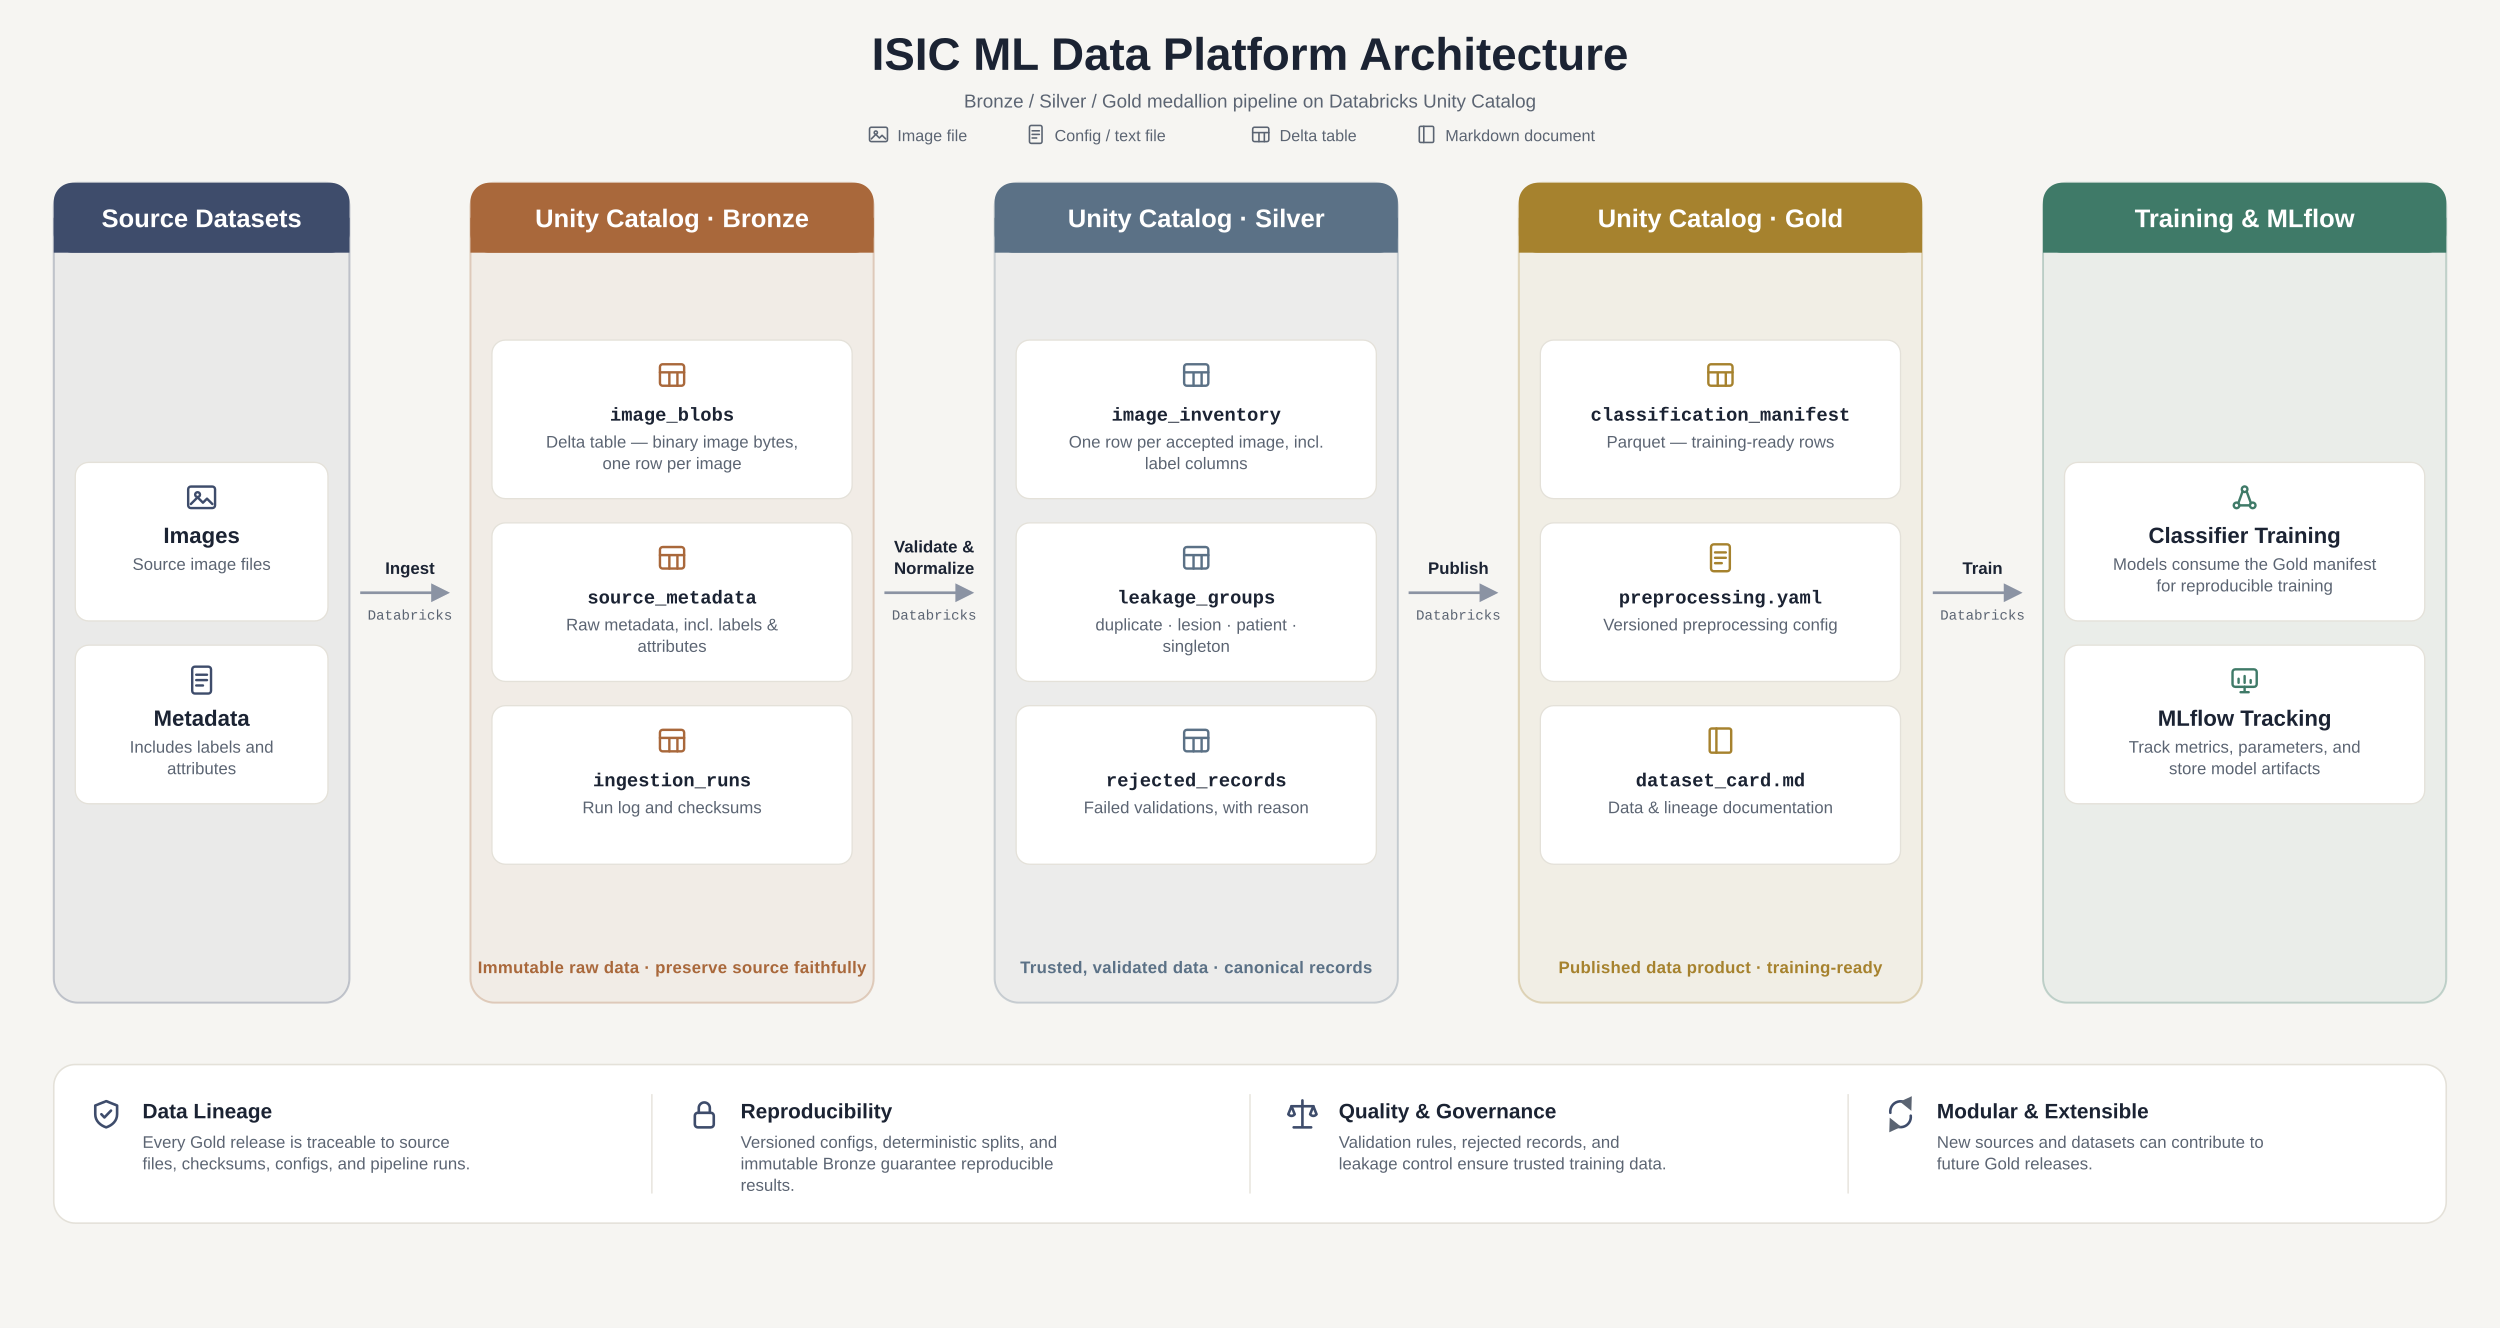
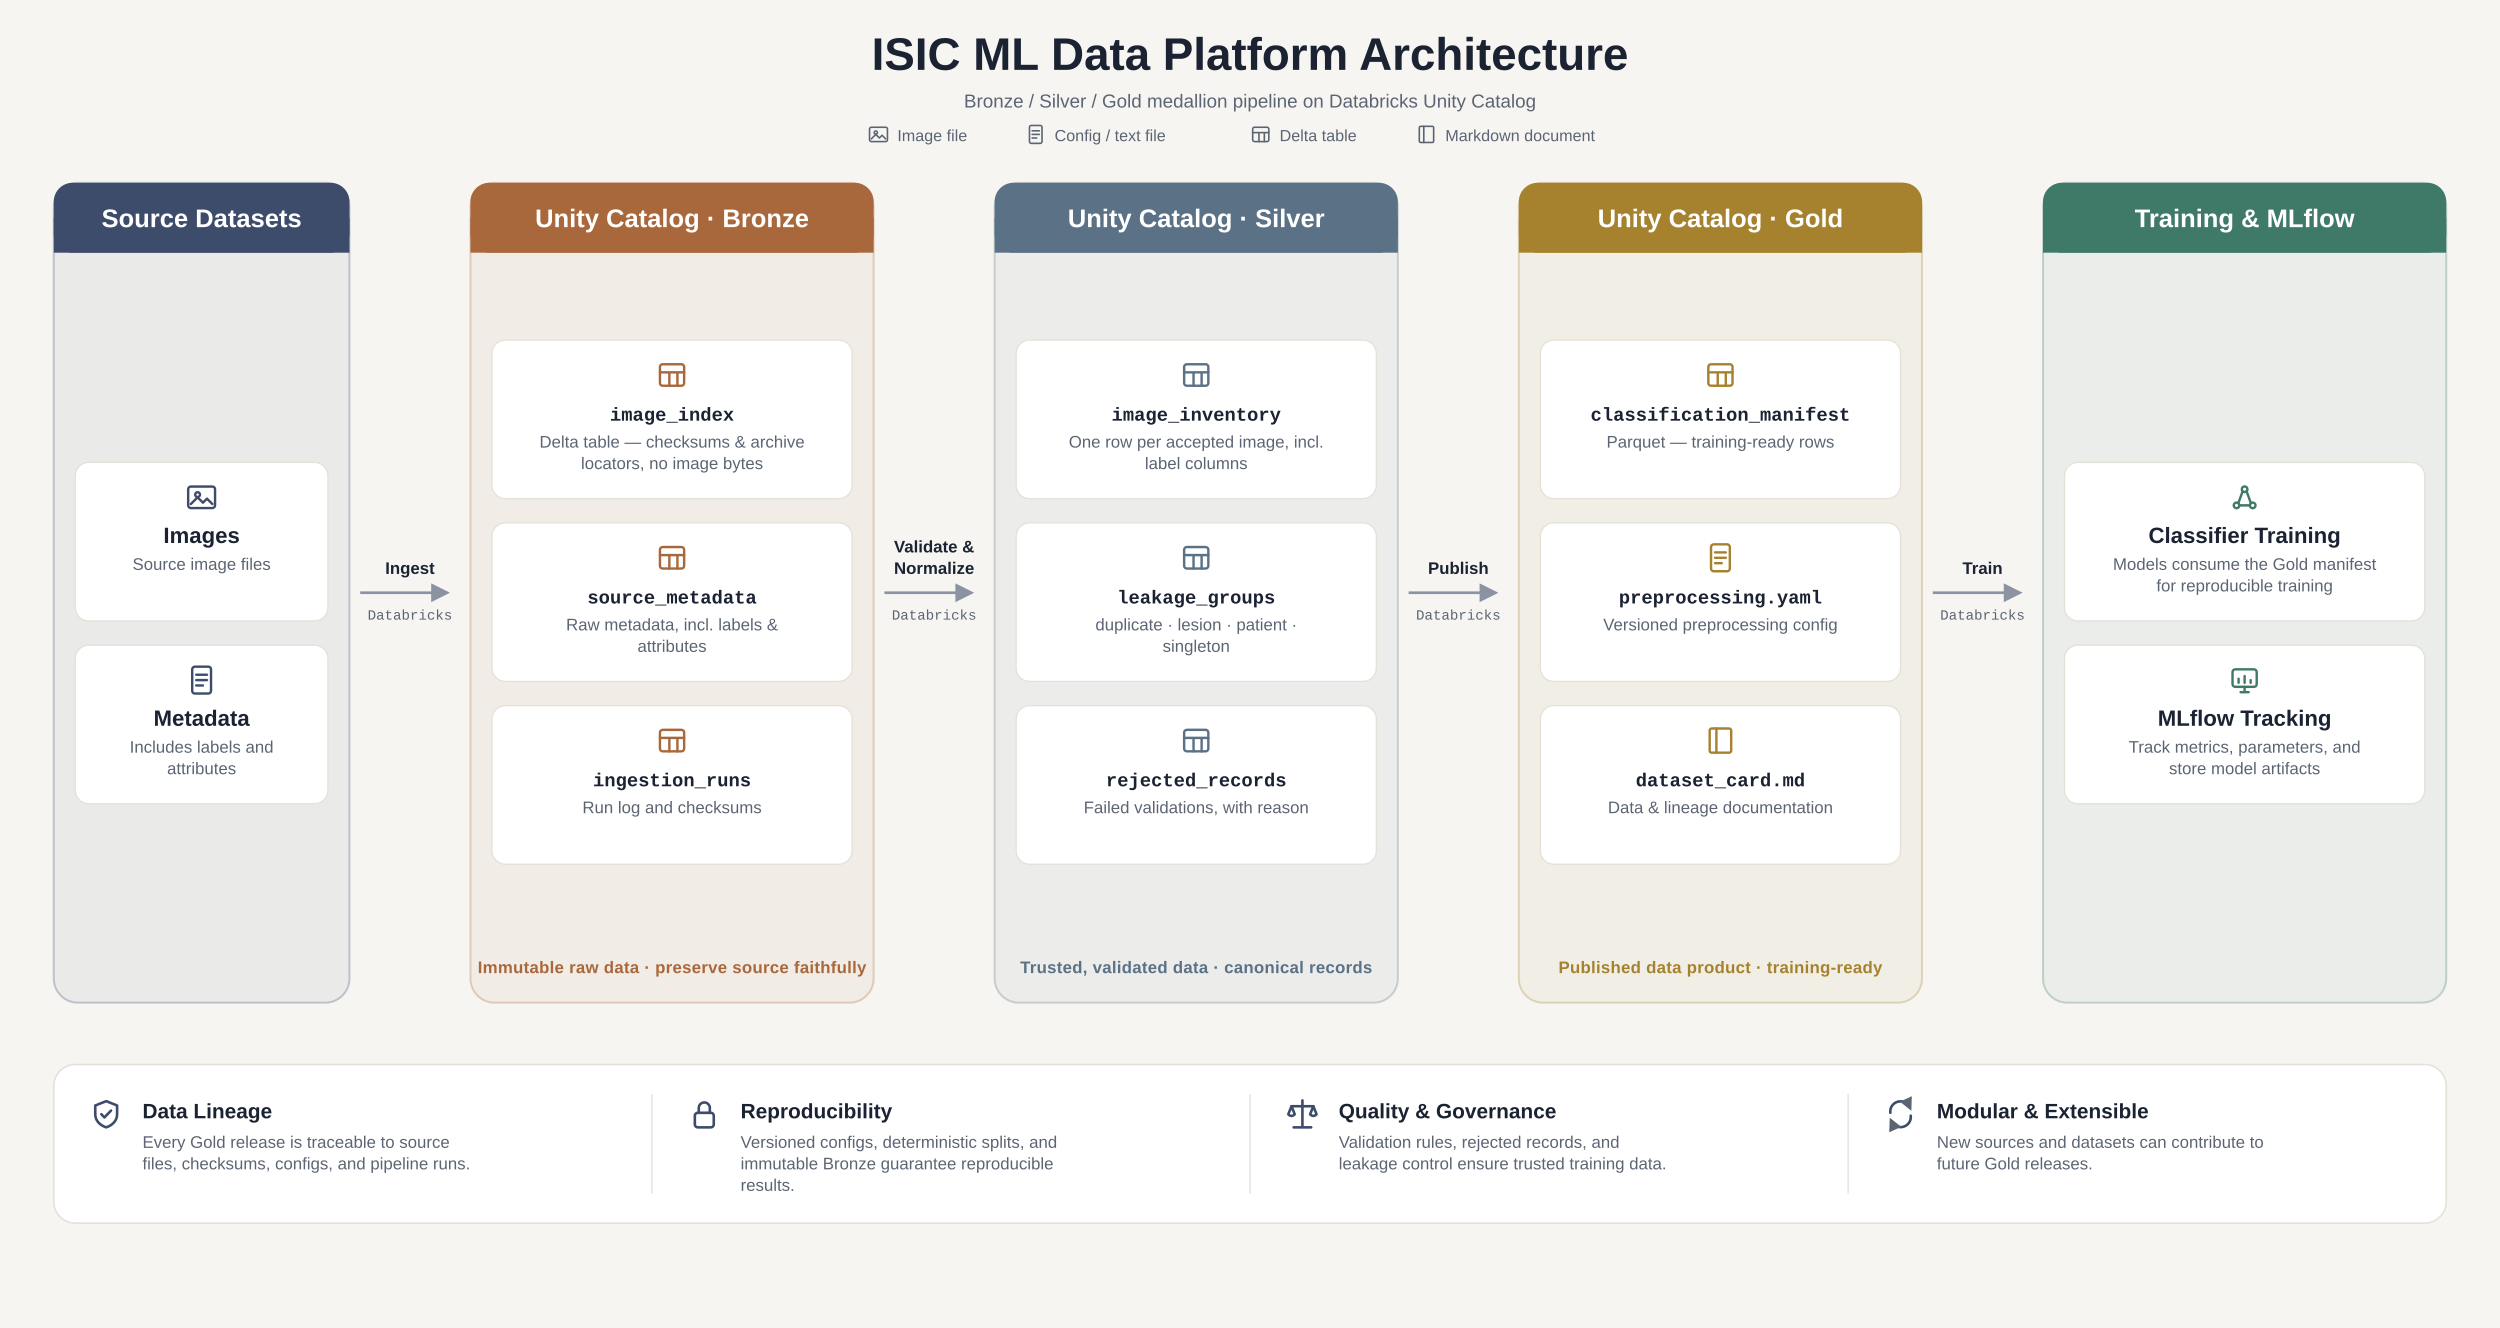
<svg xmlns="http://www.w3.org/2000/svg" viewBox="0 0 1860 988" font-family="'IBM Plex Sans', ui-sans-serif, system-ui, -apple-system, 'Segoe UI', Arial, sans-serif">
  <defs>
    <marker id="arrowHead" viewBox="0 0 10 10" refX="8" refY="5" markerWidth="7" markerHeight="7" orient="auto-start-reverse">
      <path d="M0,0 L10,5 L0,10 Z" fill="#8B93A3" />
    </marker>
    <marker id="arrowSmall" viewBox="0 0 10 10" refX="7" refY="5" markerWidth="5" markerHeight="5" orient="auto-start-reverse">
      <path d="M0,0 L10,5 L0,10 Z" fill="#5B6472" />
    </marker>
  </defs>
  <rect x="0" y="0" width="1860" height="988" fill="#F6F5F2" />
  <text x="930.0" y="52" text-anchor="middle" font-family="'IBM Plex Sans', ui-sans-serif, system-ui, -apple-system, 'Segoe UI', Arial, sans-serif" font-size="34" font-weight="700" fill="#1B2333">ISIC ML Data Platform Architecture</text>
  <text x="930.0" y="80" text-anchor="middle" font-family="'IBM Plex Sans', ui-sans-serif, system-ui, -apple-system, 'Segoe UI', Arial, sans-serif" font-size="14" fill="#5B6472">Bronze / Silver / Gold medallion pipeline on Databricks Unity Catalog</text>
  <g transform="translate(645.6,92) scale(0.6666667)" fill="none" stroke="#5B6472" stroke-width="1.8" stroke-linecap="round" stroke-linejoin="round">
    <rect x="2" y="4" width="20" height="16" rx="2" />
    <circle cx="9" cy="10" r="1.8" />
    <path d="M4 17 L9 12 L13 16 L16 13 L20 17" />
  </g>
  <text x="667.6" y="105" font-family="'IBM Plex Sans', ui-sans-serif, system-ui, -apple-system, 'Segoe UI', Arial, sans-serif" font-size="12" fill="#5B6472">Image file</text>
  <g transform="translate(762.6,92) scale(0.6666667)" fill="none" stroke="#5B6472" stroke-width="1.8" stroke-linecap="round" stroke-linejoin="round">
    <rect x="5" y="2" width="14" height="20" rx="2" />
    <path d="M8 8 H16 M8 12 H16 M8 16 H13" />
  </g>
  <text x="784.6" y="105" font-family="'IBM Plex Sans', ui-sans-serif, system-ui, -apple-system, 'Segoe UI', Arial, sans-serif" font-size="12" fill="#5B6472">Config / text file</text>
  <g transform="translate(930.0,92) scale(0.6666667)" fill="none" stroke="#5B6472" stroke-width="1.8" stroke-linecap="round" stroke-linejoin="round">
    <rect x="3" y="4" width="18" height="16" rx="2" />
    <path d="M3 10 H21 M10 10 V20 M16 10 V20" />
  </g>
  <text x="952.0" y="105" font-family="'IBM Plex Sans', ui-sans-serif, system-ui, -apple-system, 'Segoe UI', Arial, sans-serif" font-size="12" fill="#5B6472">Delta table</text>
  <g transform="translate(1053.3,92) scale(0.6666667)" fill="none" stroke="#5B6472" stroke-width="1.8" stroke-linecap="round" stroke-linejoin="round">
    <rect x="4" y="3" width="16" height="18" rx="1.5" />
    <path d="M9 3 V21" />
  </g>
  <text x="1075.3" y="105" font-family="'IBM Plex Sans', ui-sans-serif, system-ui, -apple-system, 'Segoe UI', Arial, sans-serif" font-size="12" fill="#5B6472">Markdown document</text>
  <rect x="40" y="136" width="220" height="610" rx="18" fill="rgba(62,76,107,0.07)" stroke="rgba(62,76,107,0.28)" stroke-width="1.5" />
  <rect x="40" y="136" width="220" height="52" rx="14" fill="#3E4C6B" />
  <rect x="40" y="162" width="220" height="26" fill="#3E4C6B" />
  <text x="150.0" y="169" text-anchor="middle" font-family="'IBM Plex Sans', ui-sans-serif, system-ui, -apple-system, 'Segoe UI', Arial, sans-serif" font-size="19" font-weight="600" fill="#FFFFFF">Source Datasets</text>
  <rect x="56" y="344.0" width="188" height="118" rx="10" fill="#FFFFFF" stroke="#E4E1D9" stroke-width="1" />
  <g transform="translate(138.0,358.0) scale(1.0)" fill="none" stroke="#3E4C6B" stroke-width="1.8" stroke-linecap="round" stroke-linejoin="round">
    <rect x="2" y="4" width="20" height="16" rx="2" />
    <circle cx="9" cy="10" r="1.8" />
    <path d="M4 17 L9 12 L13 16 L16 13 L20 17" />
  </g>
  <text x="150.0" y="404.0" text-anchor="middle" font-family="'IBM Plex Sans', ui-sans-serif, system-ui, -apple-system, 'Segoe UI', Arial, sans-serif" font-size="16.5" font-weight="600" fill="#1B2333">Images</text>
  <text x="150.0" y="424.0" text-anchor="middle" font-family="'IBM Plex Sans', ui-sans-serif, system-ui, -apple-system, 'Segoe UI', Arial, sans-serif" font-size="12.5" fill="#5B6472">Source image files</text>
  <rect x="56" y="480.0" width="188" height="118" rx="10" fill="#FFFFFF" stroke="#E4E1D9" stroke-width="1" />
  <g transform="translate(138.0,494.0) scale(1.0)" fill="none" stroke="#3E4C6B" stroke-width="1.8" stroke-linecap="round" stroke-linejoin="round">
    <rect x="5" y="2" width="14" height="20" rx="2" />
    <path d="M8 8 H16 M8 12 H16 M8 16 H13" />
  </g>
  <text x="150.0" y="540.0" text-anchor="middle" font-family="'IBM Plex Sans', ui-sans-serif, system-ui, -apple-system, 'Segoe UI', Arial, sans-serif" font-size="16.5" font-weight="600" fill="#1B2333">Metadata</text>
  <text x="150.0" y="560.0" text-anchor="middle" font-family="'IBM Plex Sans', ui-sans-serif, system-ui, -apple-system, 'Segoe UI', Arial, sans-serif" font-size="12.5" fill="#5B6472">Includes labels and</text>
  <text x="150.0" y="576.0" text-anchor="middle" font-family="'IBM Plex Sans', ui-sans-serif, system-ui, -apple-system, 'Segoe UI', Arial, sans-serif" font-size="12.5" fill="#5B6472">attributes</text>
  <rect x="350" y="136" width="300" height="610" rx="18" fill="rgba(169,104,59,0.07)" stroke="rgba(169,104,59,0.28)" stroke-width="1.5" />
  <rect x="350" y="136" width="300" height="52" rx="14" fill="#A9683B" />
  <rect x="350" y="162" width="300" height="26" fill="#A9683B" />
  <text x="500.0" y="169" text-anchor="middle" font-family="'IBM Plex Sans', ui-sans-serif, system-ui, -apple-system, 'Segoe UI', Arial, sans-serif" font-size="19" font-weight="600" fill="#FFFFFF">Unity Catalog · Bronze</text>
  <rect x="366" y="253.0" width="268" height="118" rx="10" fill="#FFFFFF" stroke="#E4E1D9" stroke-width="1" />
  <g transform="translate(488.0,267.0) scale(1.0)" fill="none" stroke="#A9683B" stroke-width="1.8" stroke-linecap="round" stroke-linejoin="round">
    <rect x="3" y="4" width="18" height="16" rx="2" />
    <path d="M3 10 H21 M10 10 V20 M16 10 V20" />
  </g>
-   <text x="500.0" y="313.0" text-anchor="middle" font-family="'IBM Plex Mono', ui-monospace, 'SFMono-Regular', Consolas, 'Liberation Mono', monospace" font-size="14" font-weight="600" fill="#1B2333">image_blobs</text>
-   <text x="500.0" y="333.0" text-anchor="middle" font-family="'IBM Plex Sans', ui-sans-serif, system-ui, -apple-system, 'Segoe UI', Arial, sans-serif" font-size="12.5" fill="#5B6472">Delta table — binary image bytes,</text>
-   <text x="500.0" y="349.0" text-anchor="middle" font-family="'IBM Plex Sans', ui-sans-serif, system-ui, -apple-system, 'Segoe UI', Arial, sans-serif" font-size="12.5" fill="#5B6472">one row per image</text>
+   <text x="500.0" y="313.0" text-anchor="middle" font-family="'IBM Plex Mono', ui-monospace, 'SFMono-Regular', Consolas, 'Liberation Mono', monospace" font-size="14" font-weight="600" fill="#1B2333">image_index</text>
+   <text x="500.0" y="333.0" text-anchor="middle" font-family="'IBM Plex Sans', ui-sans-serif, system-ui, -apple-system, 'Segoe UI', Arial, sans-serif" font-size="12.5" fill="#5B6472">Delta table — checksums &amp; archive</text>
+   <text x="500.0" y="349.0" text-anchor="middle" font-family="'IBM Plex Sans', ui-sans-serif, system-ui, -apple-system, 'Segoe UI', Arial, sans-serif" font-size="12.5" fill="#5B6472">locators, no image bytes</text>
  <rect x="366" y="389.0" width="268" height="118" rx="10" fill="#FFFFFF" stroke="#E4E1D9" stroke-width="1" />
  <g transform="translate(488.0,403.0) scale(1.0)" fill="none" stroke="#A9683B" stroke-width="1.8" stroke-linecap="round" stroke-linejoin="round">
    <rect x="3" y="4" width="18" height="16" rx="2" />
    <path d="M3 10 H21 M10 10 V20 M16 10 V20" />
  </g>
  <text x="500.0" y="449.0" text-anchor="middle" font-family="'IBM Plex Mono', ui-monospace, 'SFMono-Regular', Consolas, 'Liberation Mono', monospace" font-size="14" font-weight="600" fill="#1B2333">source_metadata</text>
  <text x="500.0" y="469.0" text-anchor="middle" font-family="'IBM Plex Sans', ui-sans-serif, system-ui, -apple-system, 'Segoe UI', Arial, sans-serif" font-size="12.5" fill="#5B6472">Raw metadata, incl. labels &amp;</text>
  <text x="500.0" y="485.0" text-anchor="middle" font-family="'IBM Plex Sans', ui-sans-serif, system-ui, -apple-system, 'Segoe UI', Arial, sans-serif" font-size="12.5" fill="#5B6472">attributes</text>
  <rect x="366" y="525.0" width="268" height="118" rx="10" fill="#FFFFFF" stroke="#E4E1D9" stroke-width="1" />
  <g transform="translate(488.0,539.0) scale(1.0)" fill="none" stroke="#A9683B" stroke-width="1.8" stroke-linecap="round" stroke-linejoin="round">
    <rect x="3" y="4" width="18" height="16" rx="2" />
    <path d="M3 10 H21 M10 10 V20 M16 10 V20" />
  </g>
  <text x="500.0" y="585.0" text-anchor="middle" font-family="'IBM Plex Mono', ui-monospace, 'SFMono-Regular', Consolas, 'Liberation Mono', monospace" font-size="14" font-weight="600" fill="#1B2333">ingestion_runs</text>
  <text x="500.0" y="605.0" text-anchor="middle" font-family="'IBM Plex Sans', ui-sans-serif, system-ui, -apple-system, 'Segoe UI', Arial, sans-serif" font-size="12.5" fill="#5B6472">Run log and checksums</text>
  <text x="500.0" y="724" text-anchor="middle" font-family="'IBM Plex Sans', ui-sans-serif, system-ui, -apple-system, 'Segoe UI', Arial, sans-serif" font-size="12.5" font-weight="600" letter-spacing="0.2" fill="#A9683B">Immutable raw data · preserve source faithfully</text>
  <rect x="740" y="136" width="300" height="610" rx="18" fill="rgba(91,113,134,0.07)" stroke="rgba(91,113,134,0.28)" stroke-width="1.5" />
  <rect x="740" y="136" width="300" height="52" rx="14" fill="#5B7186" />
  <rect x="740" y="162" width="300" height="26" fill="#5B7186" />
  <text x="890.0" y="169" text-anchor="middle" font-family="'IBM Plex Sans', ui-sans-serif, system-ui, -apple-system, 'Segoe UI', Arial, sans-serif" font-size="19" font-weight="600" fill="#FFFFFF">Unity Catalog · Silver</text>
  <rect x="756" y="253.0" width="268" height="118" rx="10" fill="#FFFFFF" stroke="#E4E1D9" stroke-width="1" />
  <g transform="translate(878.0,267.0) scale(1.0)" fill="none" stroke="#5B7186" stroke-width="1.8" stroke-linecap="round" stroke-linejoin="round">
    <rect x="3" y="4" width="18" height="16" rx="2" />
    <path d="M3 10 H21 M10 10 V20 M16 10 V20" />
  </g>
  <text x="890.0" y="313.0" text-anchor="middle" font-family="'IBM Plex Mono', ui-monospace, 'SFMono-Regular', Consolas, 'Liberation Mono', monospace" font-size="14" font-weight="600" fill="#1B2333">image_inventory</text>
  <text x="890.0" y="333.0" text-anchor="middle" font-family="'IBM Plex Sans', ui-sans-serif, system-ui, -apple-system, 'Segoe UI', Arial, sans-serif" font-size="12.5" fill="#5B6472">One row per accepted image, incl.</text>
  <text x="890.0" y="349.0" text-anchor="middle" font-family="'IBM Plex Sans', ui-sans-serif, system-ui, -apple-system, 'Segoe UI', Arial, sans-serif" font-size="12.5" fill="#5B6472">label columns</text>
  <rect x="756" y="389.0" width="268" height="118" rx="10" fill="#FFFFFF" stroke="#E4E1D9" stroke-width="1" />
  <g transform="translate(878.0,403.0) scale(1.0)" fill="none" stroke="#5B7186" stroke-width="1.8" stroke-linecap="round" stroke-linejoin="round">
    <rect x="3" y="4" width="18" height="16" rx="2" />
    <path d="M3 10 H21 M10 10 V20 M16 10 V20" />
  </g>
  <text x="890.0" y="449.0" text-anchor="middle" font-family="'IBM Plex Mono', ui-monospace, 'SFMono-Regular', Consolas, 'Liberation Mono', monospace" font-size="14" font-weight="600" fill="#1B2333">leakage_groups</text>
  <text x="890.0" y="469.0" text-anchor="middle" font-family="'IBM Plex Sans', ui-sans-serif, system-ui, -apple-system, 'Segoe UI', Arial, sans-serif" font-size="12.5" fill="#5B6472">duplicate · lesion · patient ·</text>
  <text x="890.0" y="485.0" text-anchor="middle" font-family="'IBM Plex Sans', ui-sans-serif, system-ui, -apple-system, 'Segoe UI', Arial, sans-serif" font-size="12.5" fill="#5B6472">singleton</text>
  <rect x="756" y="525.0" width="268" height="118" rx="10" fill="#FFFFFF" stroke="#E4E1D9" stroke-width="1" />
  <g transform="translate(878.0,539.0) scale(1.0)" fill="none" stroke="#5B7186" stroke-width="1.8" stroke-linecap="round" stroke-linejoin="round">
    <rect x="3" y="4" width="18" height="16" rx="2" />
    <path d="M3 10 H21 M10 10 V20 M16 10 V20" />
  </g>
  <text x="890.0" y="585.0" text-anchor="middle" font-family="'IBM Plex Mono', ui-monospace, 'SFMono-Regular', Consolas, 'Liberation Mono', monospace" font-size="14" font-weight="600" fill="#1B2333">rejected_records</text>
  <text x="890.0" y="605.0" text-anchor="middle" font-family="'IBM Plex Sans', ui-sans-serif, system-ui, -apple-system, 'Segoe UI', Arial, sans-serif" font-size="12.5" fill="#5B6472">Failed validations, with reason</text>
  <text x="890.0" y="724" text-anchor="middle" font-family="'IBM Plex Sans', ui-sans-serif, system-ui, -apple-system, 'Segoe UI', Arial, sans-serif" font-size="12.5" font-weight="600" letter-spacing="0.2" fill="#5B7186">Trusted, validated data · canonical records</text>
  <rect x="1130" y="136" width="300" height="610" rx="18" fill="rgba(166,130,46,0.07)" stroke="rgba(166,130,46,0.28)" stroke-width="1.5" />
  <rect x="1130" y="136" width="300" height="52" rx="14" fill="#A6822E" />
  <rect x="1130" y="162" width="300" height="26" fill="#A6822E" />
  <text x="1280.0" y="169" text-anchor="middle" font-family="'IBM Plex Sans', ui-sans-serif, system-ui, -apple-system, 'Segoe UI', Arial, sans-serif" font-size="19" font-weight="600" fill="#FFFFFF">Unity Catalog · Gold</text>
  <rect x="1146" y="253.0" width="268" height="118" rx="10" fill="#FFFFFF" stroke="#E4E1D9" stroke-width="1" />
  <g transform="translate(1268.0,267.0) scale(1.0)" fill="none" stroke="#A6822E" stroke-width="1.8" stroke-linecap="round" stroke-linejoin="round">
    <rect x="3" y="4" width="18" height="16" rx="2" />
    <path d="M3 10 H21 M10 10 V20 M16 10 V20" />
  </g>
  <text x="1280.0" y="313.0" text-anchor="middle" font-family="'IBM Plex Mono', ui-monospace, 'SFMono-Regular', Consolas, 'Liberation Mono', monospace" font-size="14" font-weight="600" fill="#1B2333">classification_manifest</text>
  <text x="1280.0" y="333.0" text-anchor="middle" font-family="'IBM Plex Sans', ui-sans-serif, system-ui, -apple-system, 'Segoe UI', Arial, sans-serif" font-size="12.5" fill="#5B6472">Parquet — training-ready rows</text>
  <rect x="1146" y="389.0" width="268" height="118" rx="10" fill="#FFFFFF" stroke="#E4E1D9" stroke-width="1" />
  <g transform="translate(1268.0,403.0) scale(1.0)" fill="none" stroke="#A6822E" stroke-width="1.8" stroke-linecap="round" stroke-linejoin="round">
    <rect x="5" y="2" width="14" height="20" rx="2" />
    <path d="M8 8 H16 M8 12 H16 M8 16 H13" />
  </g>
  <text x="1280.0" y="449.0" text-anchor="middle" font-family="'IBM Plex Mono', ui-monospace, 'SFMono-Regular', Consolas, 'Liberation Mono', monospace" font-size="14" font-weight="600" fill="#1B2333">preprocessing.yaml</text>
  <text x="1280.0" y="469.0" text-anchor="middle" font-family="'IBM Plex Sans', ui-sans-serif, system-ui, -apple-system, 'Segoe UI', Arial, sans-serif" font-size="12.5" fill="#5B6472">Versioned preprocessing config</text>
  <rect x="1146" y="525.0" width="268" height="118" rx="10" fill="#FFFFFF" stroke="#E4E1D9" stroke-width="1" />
  <g transform="translate(1268.0,539.0) scale(1.0)" fill="none" stroke="#A6822E" stroke-width="1.8" stroke-linecap="round" stroke-linejoin="round">
    <rect x="4" y="3" width="16" height="18" rx="1.5" />
    <path d="M9 3 V21" />
  </g>
  <text x="1280.0" y="585.0" text-anchor="middle" font-family="'IBM Plex Mono', ui-monospace, 'SFMono-Regular', Consolas, 'Liberation Mono', monospace" font-size="14" font-weight="600" fill="#1B2333">dataset_card.md</text>
  <text x="1280.0" y="605.0" text-anchor="middle" font-family="'IBM Plex Sans', ui-sans-serif, system-ui, -apple-system, 'Segoe UI', Arial, sans-serif" font-size="12.5" fill="#5B6472">Data &amp; lineage documentation</text>
  <text x="1280.0" y="724" text-anchor="middle" font-family="'IBM Plex Sans', ui-sans-serif, system-ui, -apple-system, 'Segoe UI', Arial, sans-serif" font-size="12.5" font-weight="600" letter-spacing="0.2" fill="#A6822E">Published data product · training-ready</text>
  <rect x="1520" y="136" width="300" height="610" rx="18" fill="rgba(63,122,104,0.07)" stroke="rgba(63,122,104,0.28)" stroke-width="1.5" />
  <rect x="1520" y="136" width="300" height="52" rx="14" fill="#3F7A68" />
  <rect x="1520" y="162" width="300" height="26" fill="#3F7A68" />
  <text x="1670.0" y="169" text-anchor="middle" font-family="'IBM Plex Sans', ui-sans-serif, system-ui, -apple-system, 'Segoe UI', Arial, sans-serif" font-size="19" font-weight="600" fill="#FFFFFF">Training &amp; MLflow</text>
  <rect x="1536" y="344.0" width="268" height="118" rx="10" fill="#FFFFFF" stroke="#E4E1D9" stroke-width="1" />
  <g transform="translate(1658.0,358.0) scale(1.0)" fill="none" stroke="#3F7A68" stroke-width="1.8" stroke-linecap="round" stroke-linejoin="round">
    <circle cx="12" cy="6" r="2.1" />
    <circle cx="6" cy="18" r="2.1" />
    <circle cx="18" cy="18" r="2.1" />
    <path d="M10.5 7.6 L7.3 16.4 M13.5 7.6 L16.7 16.4 M8.1 18 H15.9" />
  </g>
  <text x="1670.0" y="404.0" text-anchor="middle" font-family="'IBM Plex Sans', ui-sans-serif, system-ui, -apple-system, 'Segoe UI', Arial, sans-serif" font-size="16.5" font-weight="600" fill="#1B2333">Classifier Training</text>
  <text x="1670.0" y="424.0" text-anchor="middle" font-family="'IBM Plex Sans', ui-sans-serif, system-ui, -apple-system, 'Segoe UI', Arial, sans-serif" font-size="12.5" fill="#5B6472">Models consume the Gold manifest</text>
  <text x="1670.0" y="440.0" text-anchor="middle" font-family="'IBM Plex Sans', ui-sans-serif, system-ui, -apple-system, 'Segoe UI', Arial, sans-serif" font-size="12.5" fill="#5B6472">for reproducible training</text>
  <rect x="1536" y="480.0" width="268" height="118" rx="10" fill="#FFFFFF" stroke="#E4E1D9" stroke-width="1" />
  <g transform="translate(1658.0,494.0) scale(1.0)" fill="none" stroke="#3F7A68" stroke-width="1.8" stroke-linecap="round" stroke-linejoin="round">
    <rect x="3" y="4" width="18" height="13" rx="2" />
    <path d="M9 21 H15 M12 17 V21" />
    <path d="M7.5 14 V11 M12 14 V9 M16.5 14 V12" />
  </g>
  <text x="1670.0" y="540.0" text-anchor="middle" font-family="'IBM Plex Sans', ui-sans-serif, system-ui, -apple-system, 'Segoe UI', Arial, sans-serif" font-size="16.5" font-weight="600" fill="#1B2333">MLflow Tracking</text>
  <text x="1670.0" y="560.0" text-anchor="middle" font-family="'IBM Plex Sans', ui-sans-serif, system-ui, -apple-system, 'Segoe UI', Arial, sans-serif" font-size="12.5" fill="#5B6472">Track metrics, parameters, and</text>
  <text x="1670.0" y="576.0" text-anchor="middle" font-family="'IBM Plex Sans', ui-sans-serif, system-ui, -apple-system, 'Segoe UI', Arial, sans-serif" font-size="12.5" fill="#5B6472">store model artifacts</text>
  <line x1="268" y1="441.0" x2="332" y2="441.0" stroke="#8B93A3" stroke-width="2" marker-end="url(#arrowHead)" />
  <text x="305.0" y="427.0" text-anchor="middle" font-family="'IBM Plex Sans', ui-sans-serif, system-ui, -apple-system, 'Segoe UI', Arial, sans-serif" font-size="12.5" font-weight="600" fill="#1B2333">Ingest</text>
  <text x="305.0" y="461.0" text-anchor="middle" font-family="'IBM Plex Mono', ui-monospace, 'SFMono-Regular', Consolas, 'Liberation Mono', monospace" font-size="10.5" fill="#5B6472">Databricks</text>
  <line x1="658" y1="441.0" x2="722" y2="441.0" stroke="#8B93A3" stroke-width="2" marker-end="url(#arrowHead)" />
  <text x="695.0" y="427.0" text-anchor="middle" font-family="'IBM Plex Sans', ui-sans-serif, system-ui, -apple-system, 'Segoe UI', Arial, sans-serif" font-size="12.5" font-weight="600" fill="#1B2333">Normalize</text>
  <text x="695.0" y="411.0" text-anchor="middle" font-family="'IBM Plex Sans', ui-sans-serif, system-ui, -apple-system, 'Segoe UI', Arial, sans-serif" font-size="12.5" font-weight="600" fill="#1B2333">Validate &amp;</text>
  <text x="695.0" y="461.0" text-anchor="middle" font-family="'IBM Plex Mono', ui-monospace, 'SFMono-Regular', Consolas, 'Liberation Mono', monospace" font-size="10.5" fill="#5B6472">Databricks</text>
  <line x1="1048" y1="441.0" x2="1112" y2="441.0" stroke="#8B93A3" stroke-width="2" marker-end="url(#arrowHead)" />
  <text x="1085.0" y="427.0" text-anchor="middle" font-family="'IBM Plex Sans', ui-sans-serif, system-ui, -apple-system, 'Segoe UI', Arial, sans-serif" font-size="12.5" font-weight="600" fill="#1B2333">Publish</text>
  <text x="1085.0" y="461.0" text-anchor="middle" font-family="'IBM Plex Mono', ui-monospace, 'SFMono-Regular', Consolas, 'Liberation Mono', monospace" font-size="10.5" fill="#5B6472">Databricks</text>
  <line x1="1438" y1="441.0" x2="1502" y2="441.0" stroke="#8B93A3" stroke-width="2" marker-end="url(#arrowHead)" />
  <text x="1475.0" y="427.0" text-anchor="middle" font-family="'IBM Plex Sans', ui-sans-serif, system-ui, -apple-system, 'Segoe UI', Arial, sans-serif" font-size="12.5" font-weight="600" fill="#1B2333">Train</text>
  <text x="1475.0" y="461.0" text-anchor="middle" font-family="'IBM Plex Mono', ui-monospace, 'SFMono-Regular', Consolas, 'Liberation Mono', monospace" font-size="10.5" fill="#5B6472">Databricks</text>
  <rect x="40" y="792" width="1780" height="118" rx="16" fill="#FFFFFF" stroke="#E4E1D9" stroke-width="1.2" />
  <g transform="translate(66.0,816) scale(1.083333)" fill="none" stroke="#3E4C6B" stroke-width="1.8" stroke-linecap="round" stroke-linejoin="round">
    <path d="M12 3 L19.5 6 V12 C19.5 16.5 16.2 19.6 12 21 C7.8 19.6 4.5 16.5 4.5 12 V6 Z" />
    <path d="M8.7 12 L10.8 14.2 L15.3 9.5" />
  </g>
  <text x="106.0" y="832" font-family="'IBM Plex Sans', ui-sans-serif, system-ui, -apple-system, 'Segoe UI', Arial, sans-serif" font-size="15.5" font-weight="700" fill="#1B2333">Data Lineage</text>
  <text x="106.0" y="854" font-family="'IBM Plex Sans', ui-sans-serif, system-ui, -apple-system, 'Segoe UI', Arial, sans-serif" font-size="12.5" fill="#5B6472">Every Gold release is traceable to source</text>
  <text x="106.0" y="870" font-family="'IBM Plex Sans', ui-sans-serif, system-ui, -apple-system, 'Segoe UI', Arial, sans-serif" font-size="12.5" fill="#5B6472">files, checksums, configs, and pipeline runs.</text>
  <line x1="485.0" y1="814" x2="485.0" y2="888" stroke="#E4E1D9" stroke-width="1" />
  <g transform="translate(511.0,816) scale(1.083333)" fill="none" stroke="#3E4C6B" stroke-width="1.8" stroke-linecap="round" stroke-linejoin="round">
    <rect x="5.5" y="11" width="13" height="10" rx="2" />
    <path d="M8.2 11 V7.7 a3.8 3.8 0 0 1 7.6 0 V11" />
  </g>
  <text x="551.0" y="832" font-family="'IBM Plex Sans', ui-sans-serif, system-ui, -apple-system, 'Segoe UI', Arial, sans-serif" font-size="15.5" font-weight="700" fill="#1B2333">Reproducibility</text>
  <text x="551.0" y="854" font-family="'IBM Plex Sans', ui-sans-serif, system-ui, -apple-system, 'Segoe UI', Arial, sans-serif" font-size="12.5" fill="#5B6472">Versioned configs, deterministic splits, and</text>
  <text x="551.0" y="870" font-family="'IBM Plex Sans', ui-sans-serif, system-ui, -apple-system, 'Segoe UI', Arial, sans-serif" font-size="12.5" fill="#5B6472">immutable Bronze guarantee reproducible</text>
  <text x="551.0" y="886" font-family="'IBM Plex Sans', ui-sans-serif, system-ui, -apple-system, 'Segoe UI', Arial, sans-serif" font-size="12.5" fill="#5B6472">results.</text>
  <line x1="930.0" y1="814" x2="930.0" y2="888" stroke="#E4E1D9" stroke-width="1" />
  <g transform="translate(956.0,816) scale(1.083333)" fill="none" stroke="#3E4C6B" stroke-width="1.8" stroke-linecap="round" stroke-linejoin="round">
    <path d="M12 2.5 V21 M6 21 H18" />
    <path d="M4.5 6.5 H12" />
    <path d="M2.3 12 A2.7 2.7 0 0 0 6.7 12 L4.5 6.5 Z" />
    <path d="M19.5 6.5 H12" />
    <path d="M17.3 12 A2.7 2.7 0 0 0 21.7 12 L19.5 6.5 Z" />
  </g>
  <text x="996.0" y="832" font-family="'IBM Plex Sans', ui-sans-serif, system-ui, -apple-system, 'Segoe UI', Arial, sans-serif" font-size="15.5" font-weight="700" fill="#1B2333">Quality &amp; Governance</text>
  <text x="996.0" y="854" font-family="'IBM Plex Sans', ui-sans-serif, system-ui, -apple-system, 'Segoe UI', Arial, sans-serif" font-size="12.5" fill="#5B6472">Validation rules, rejected records, and</text>
  <text x="996.0" y="870" font-family="'IBM Plex Sans', ui-sans-serif, system-ui, -apple-system, 'Segoe UI', Arial, sans-serif" font-size="12.5" fill="#5B6472">leakage control ensure trusted training data.</text>
  <line x1="1375.0" y1="814" x2="1375.0" y2="888" stroke="#E4E1D9" stroke-width="1" />
  <g transform="translate(1401.0,816) scale(1.083333)" fill="none" stroke="#3E4C6B" stroke-width="1.8" stroke-linecap="round" stroke-linejoin="round">
    <path d="M5 11 A7 7 0 0 1 18.3 7.2" marker-end="url(#arrowSmall)" />
    <path d="M19 13 A7 7 0 0 1 5.7 16.8" marker-end="url(#arrowSmall)" />
  </g>
  <text x="1441.0" y="832" font-family="'IBM Plex Sans', ui-sans-serif, system-ui, -apple-system, 'Segoe UI', Arial, sans-serif" font-size="15.5" font-weight="700" fill="#1B2333">Modular &amp; Extensible</text>
  <text x="1441.0" y="854" font-family="'IBM Plex Sans', ui-sans-serif, system-ui, -apple-system, 'Segoe UI', Arial, sans-serif" font-size="12.5" fill="#5B6472">New sources and datasets can contribute to</text>
  <text x="1441.0" y="870" font-family="'IBM Plex Sans', ui-sans-serif, system-ui, -apple-system, 'Segoe UI', Arial, sans-serif" font-size="12.5" fill="#5B6472">future Gold releases.</text>
</svg>
